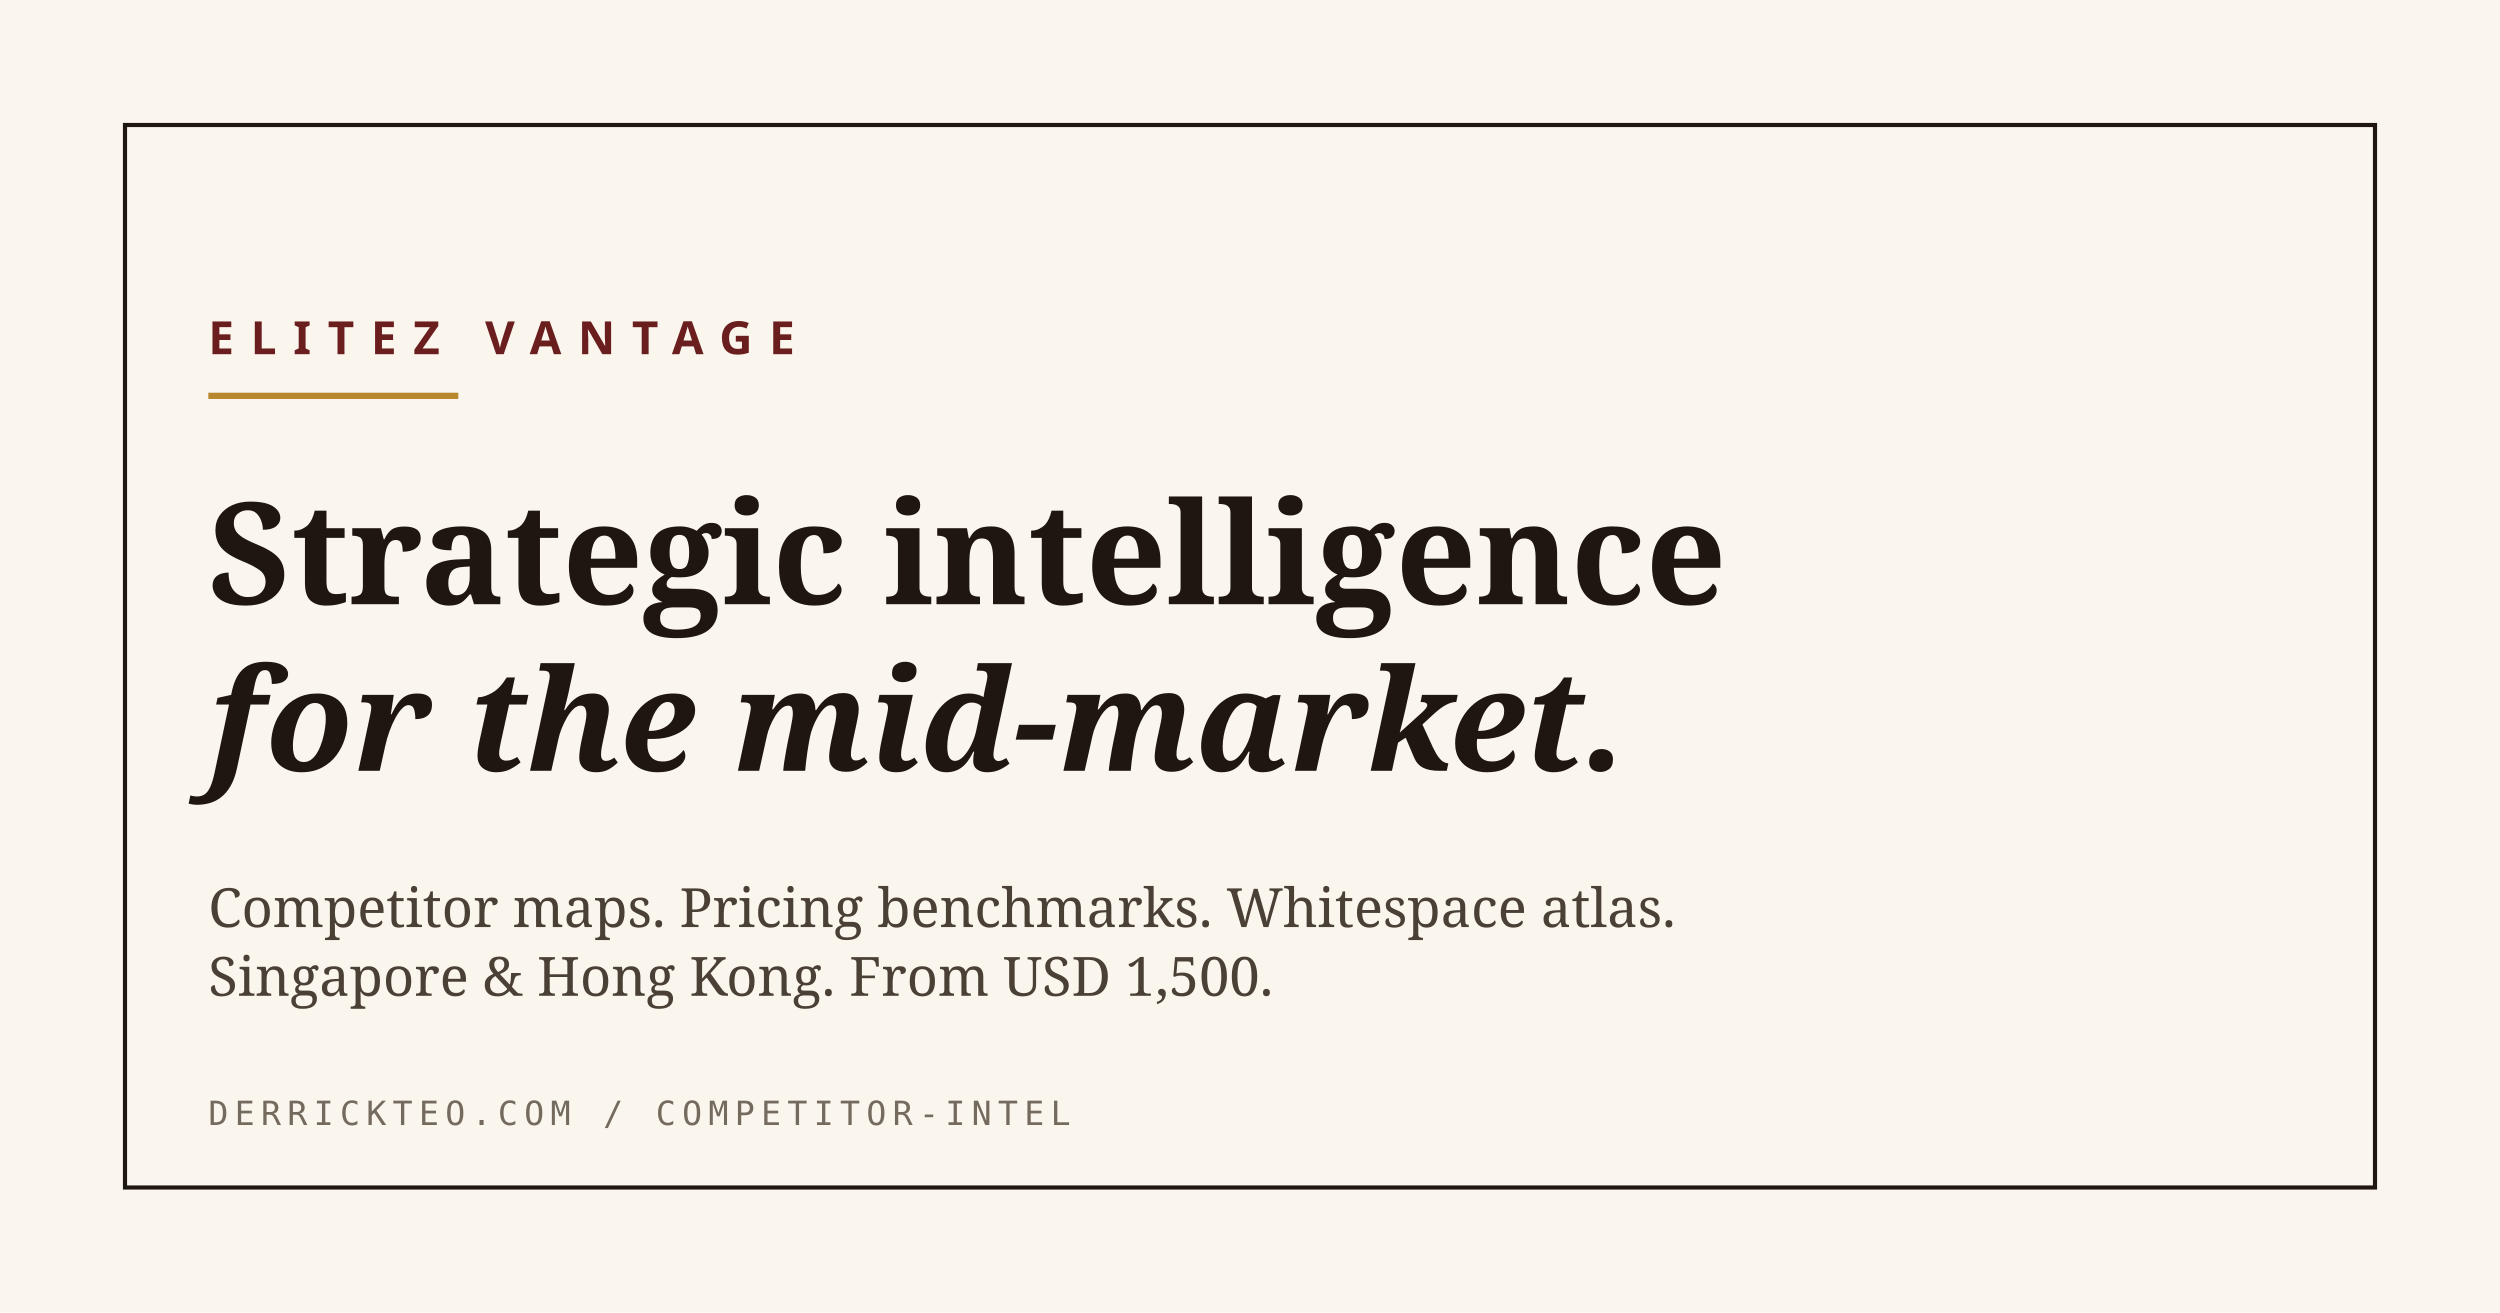
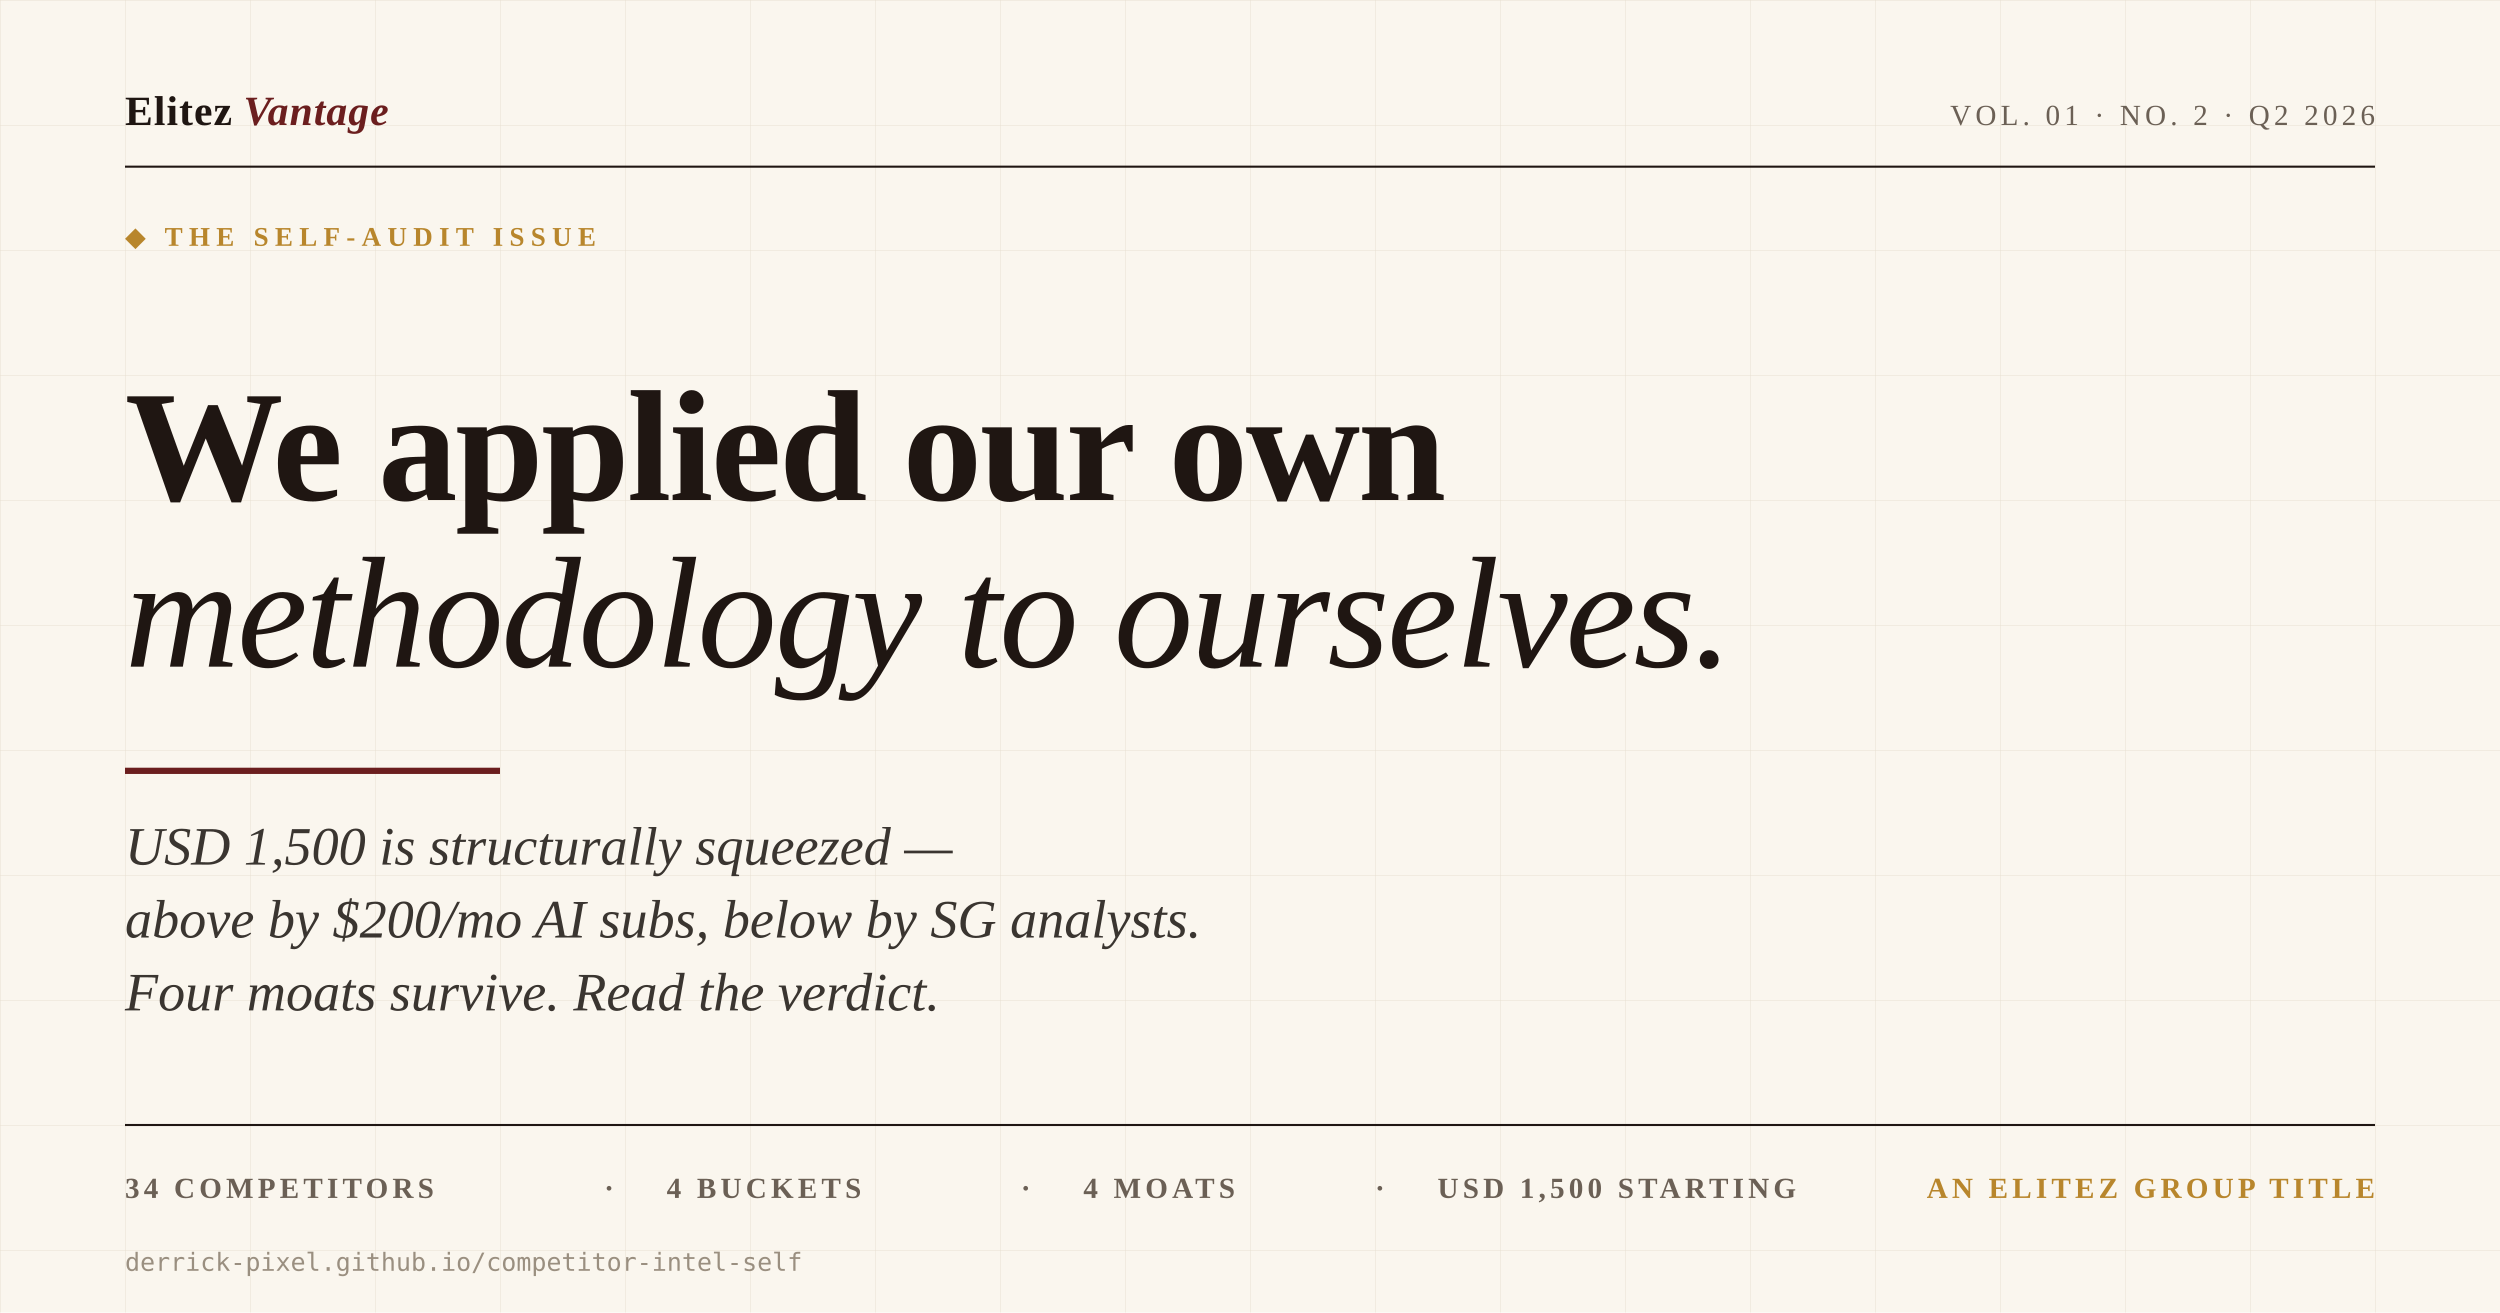
- <svg xmlns="http://www.w3.org/2000/svg" viewBox="0 0 1200 630">
+ <svg xmlns="http://www.w3.org/2000/svg" viewBox="0 0 1200 630" font-family="Georgia, 'Times New Roman', serif">
+   <defs>
+     <pattern id="grid" width="60" height="60" patternUnits="userSpaceOnUse">
+       <path d="M 60 0 L 0 0 0 60" fill="none" stroke="#e8e0d2" stroke-width="0.5" />
+     </pattern>
+   </defs>
  <rect width="1200" height="630" fill="#faf6ee" />
-   <rect x="60" y="60" width="1080" height="510" fill="none" stroke="#1f1612" stroke-width="2" />
-   <text x="100" y="170" font-family="'Inter Tight', sans-serif" font-size="22" font-weight="600" letter-spacing="8" fill="#6b1e1e">ELITEZ VANTAGE</text>
-   <line x1="100" y1="190" x2="220" y2="190" stroke="#b8862c" stroke-width="3" />
-   <text x="100" y="290" font-family="'Playfair Display', serif" font-size="68" font-weight="700" fill="#1f1612">Strategic intelligence</text>
-   <text x="100" y="370" font-family="'Playfair Display', serif" font-size="68" font-weight="700" font-style="italic" fill="#1f1612">for the mid-market.</text>
-   <text x="100" y="445" font-family="'Source Serif Pro', serif" font-size="26" fill="#4a4036">Competitor maps. Pricing benchmarks. Whitespace atlas.</text>
-   <text x="100" y="478" font-family="'Source Serif Pro', serif" font-size="26" fill="#4a4036">Singapore &amp; Hong Kong. From USD 1,500.</text>
-   <text x="100" y="540" font-family="'JetBrains Mono', monospace" font-size="16" letter-spacing="3" fill="#756a5e">DERRICKTEO.COM / COMPETITOR-INTEL</text>
+   <rect width="1200" height="630" fill="url(#grid)" />
+   <line x1="60" y1="80" x2="1140" y2="80" stroke="#1f1612" stroke-width="1" />
+   <text x="60" y="60" font-size="20" font-weight="700" fill="#1f1612" letter-spacing="0.5">Elitez <tspan font-style="italic" fill="#6b1e1e">Vantage</tspan>
+   </text>
+   <text x="1140" y="60" font-size="14" fill="#6b6055" text-anchor="end" letter-spacing="2">VOL. 01 · NO. 2 · Q2 2026</text>
+   <text x="60" y="118" font-size="13" fill="#b8862c" letter-spacing="3" font-weight="600">◆ THE SELF-AUDIT ISSUE</text>
+   <text x="60" y="240" font-size="76" font-weight="700" fill="#1f1612" letter-spacing="-1">We applied our own</text>
+   <text x="60" y="320" font-size="76" font-weight="400" font-style="italic" fill="#1f1612" letter-spacing="-1">methodology to ourselves.</text>
+   <line x1="60" y1="370" x2="240" y2="370" stroke="#6b1e1e" stroke-width="3" />
+   <text x="60" y="415" font-size="26" fill="#3a3530" font-style="italic">USD 1,500 is structurally squeezed —</text>
+   <text x="60" y="450" font-size="26" fill="#3a3530" font-style="italic">above by $200/mo AI subs, below by SG analysts.</text>
+   <text x="60" y="485" font-size="26" fill="#3a3530" font-style="italic">Four moats survive. Read the verdict.</text>
+   <line x1="60" y1="540" x2="1140" y2="540" stroke="#1f1612" stroke-width="1" />
+   <g font-size="14" letter-spacing="2" fill="#6b6055" font-weight="600">
+     <text x="60" y="575">34 COMPETITORS</text>
+     <text x="290" y="575">·</text>
+     <text x="320" y="575">4 BUCKETS</text>
+     <text x="490" y="575">·</text>
+     <text x="520" y="575">4 MOATS</text>
+     <text x="660" y="575">·</text>
+     <text x="690" y="575">USD 1,500 STARTING</text>
+   </g>
+   <text x="1140" y="575" font-size="14" fill="#b8862c" text-anchor="end" letter-spacing="2" font-weight="600">AN ELITEZ GROUP TITLE</text>
+   <text x="60" y="610" font-size="12" fill="#9a8f80" font-family="ui-monospace, 'SF Mono', monospace">derrick-pixel.github.io/competitor-intel-self</text>
</svg>
